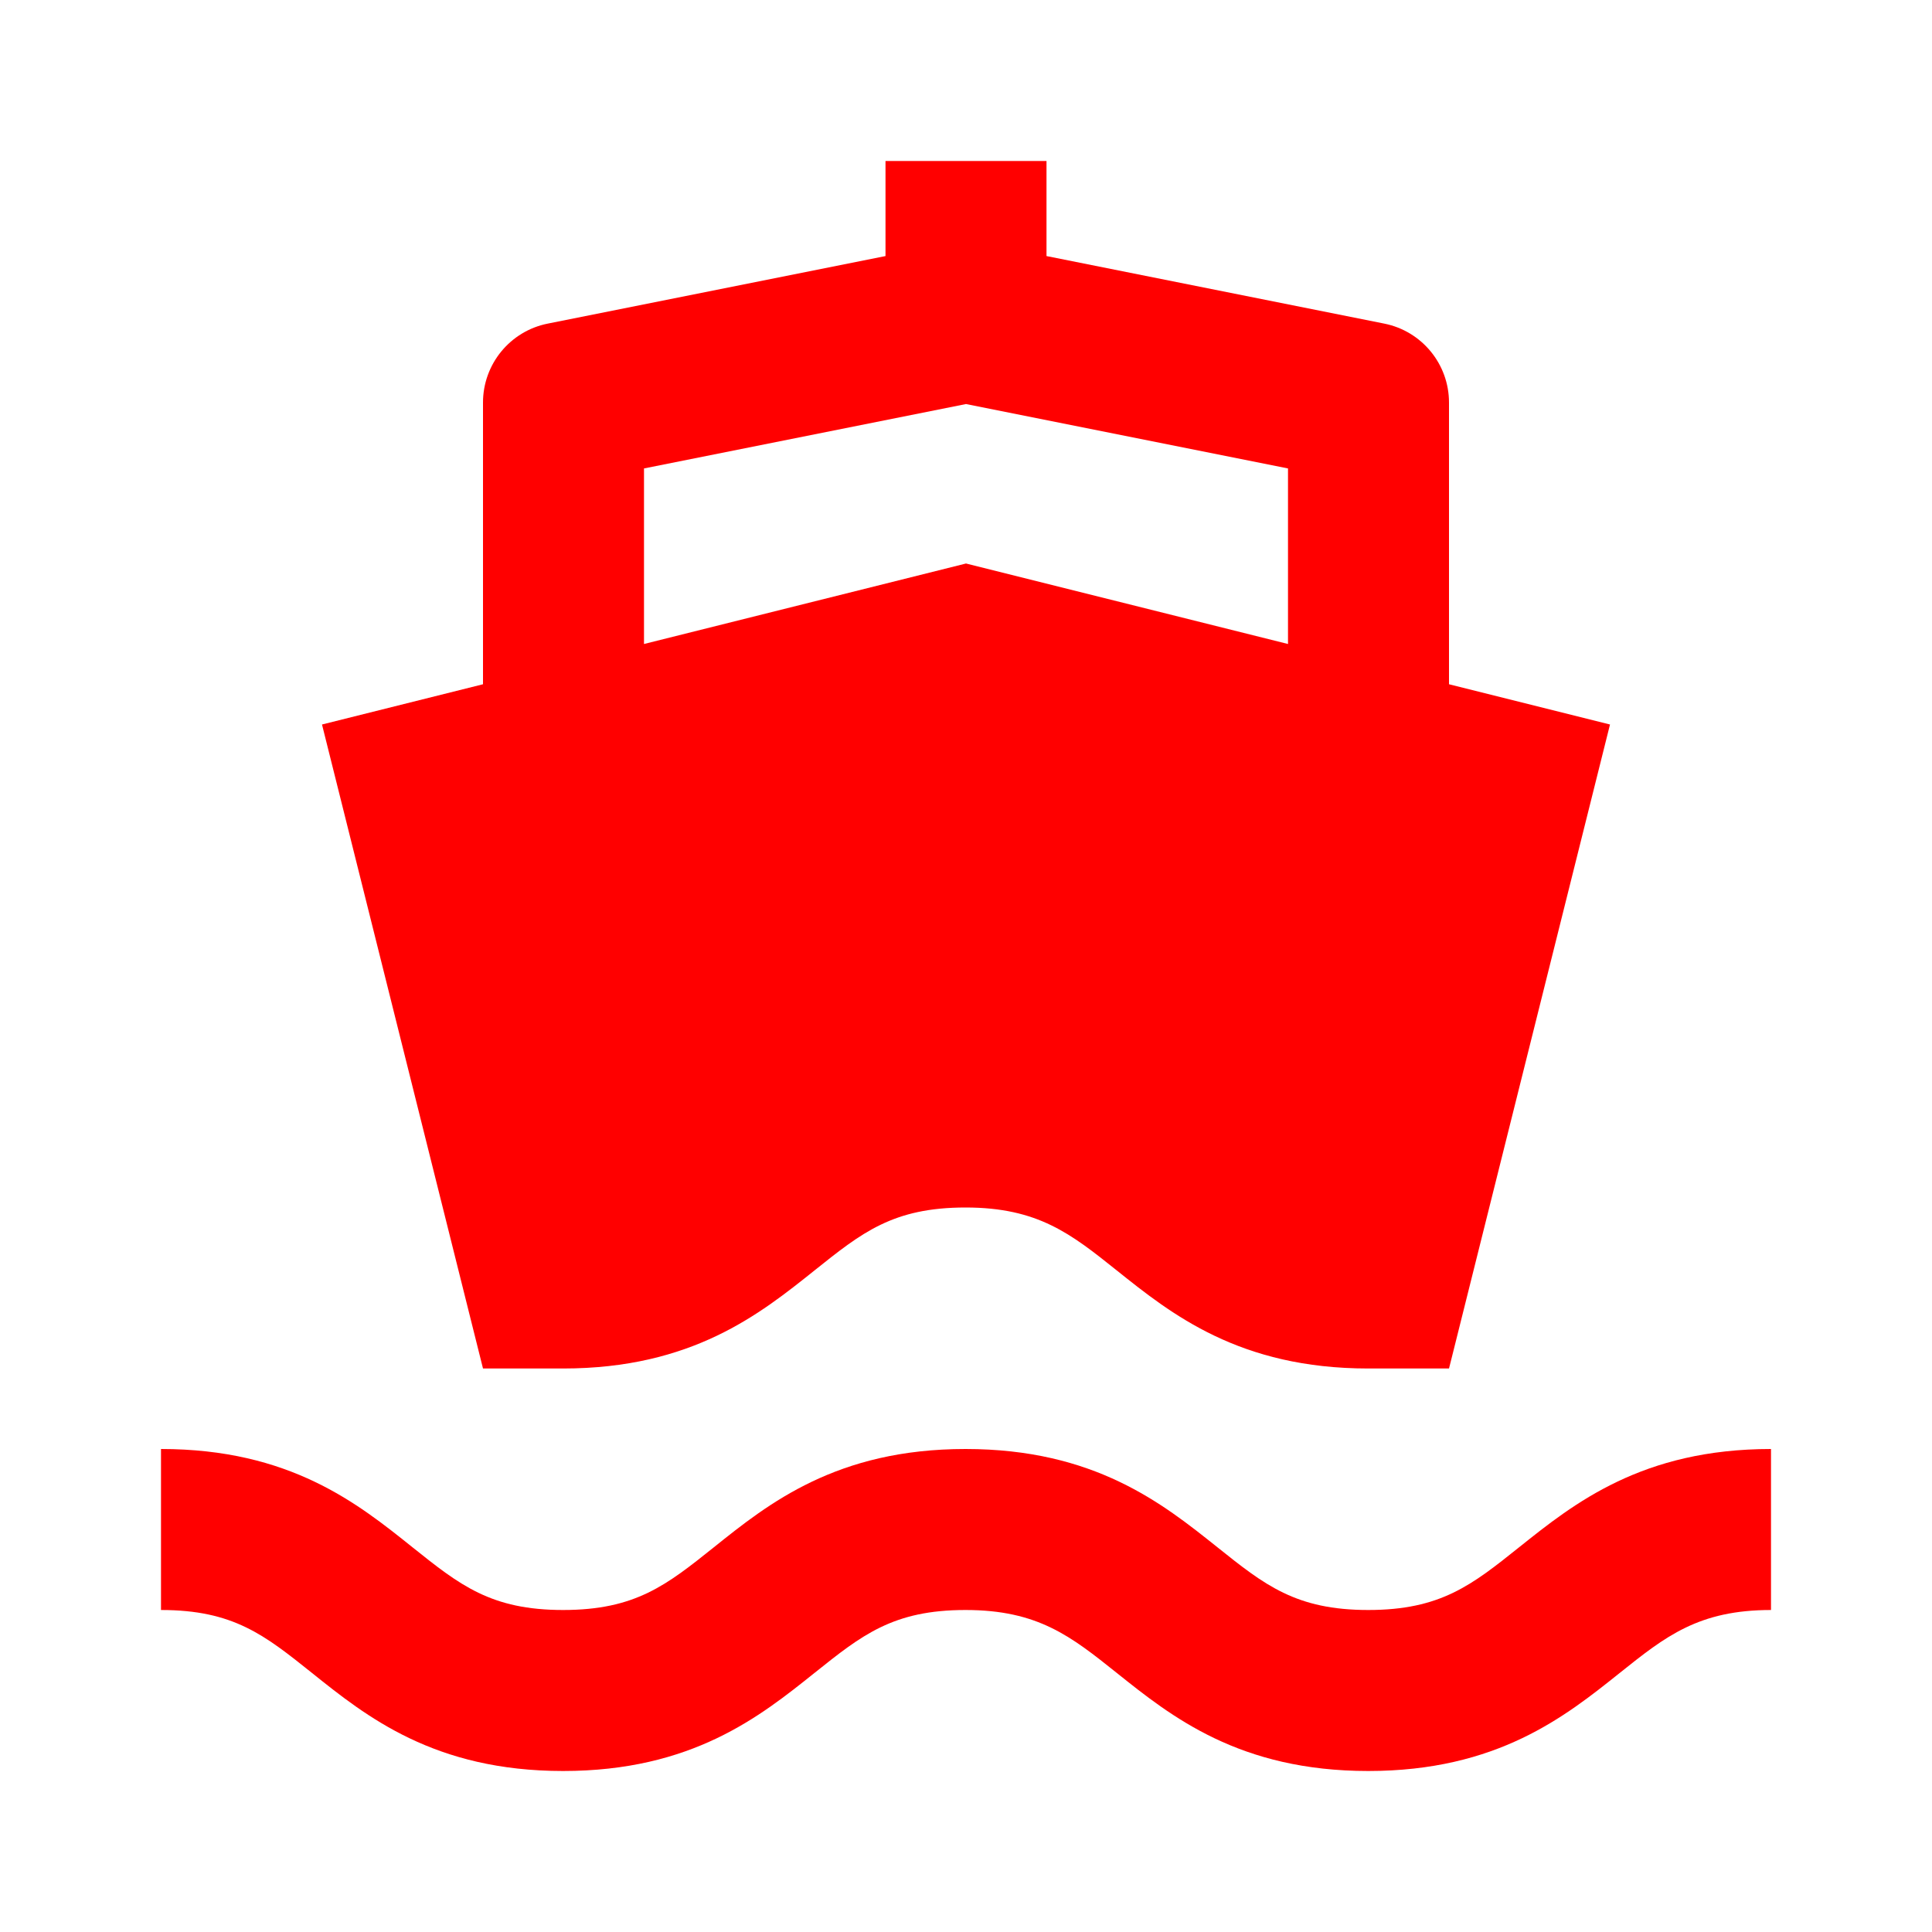
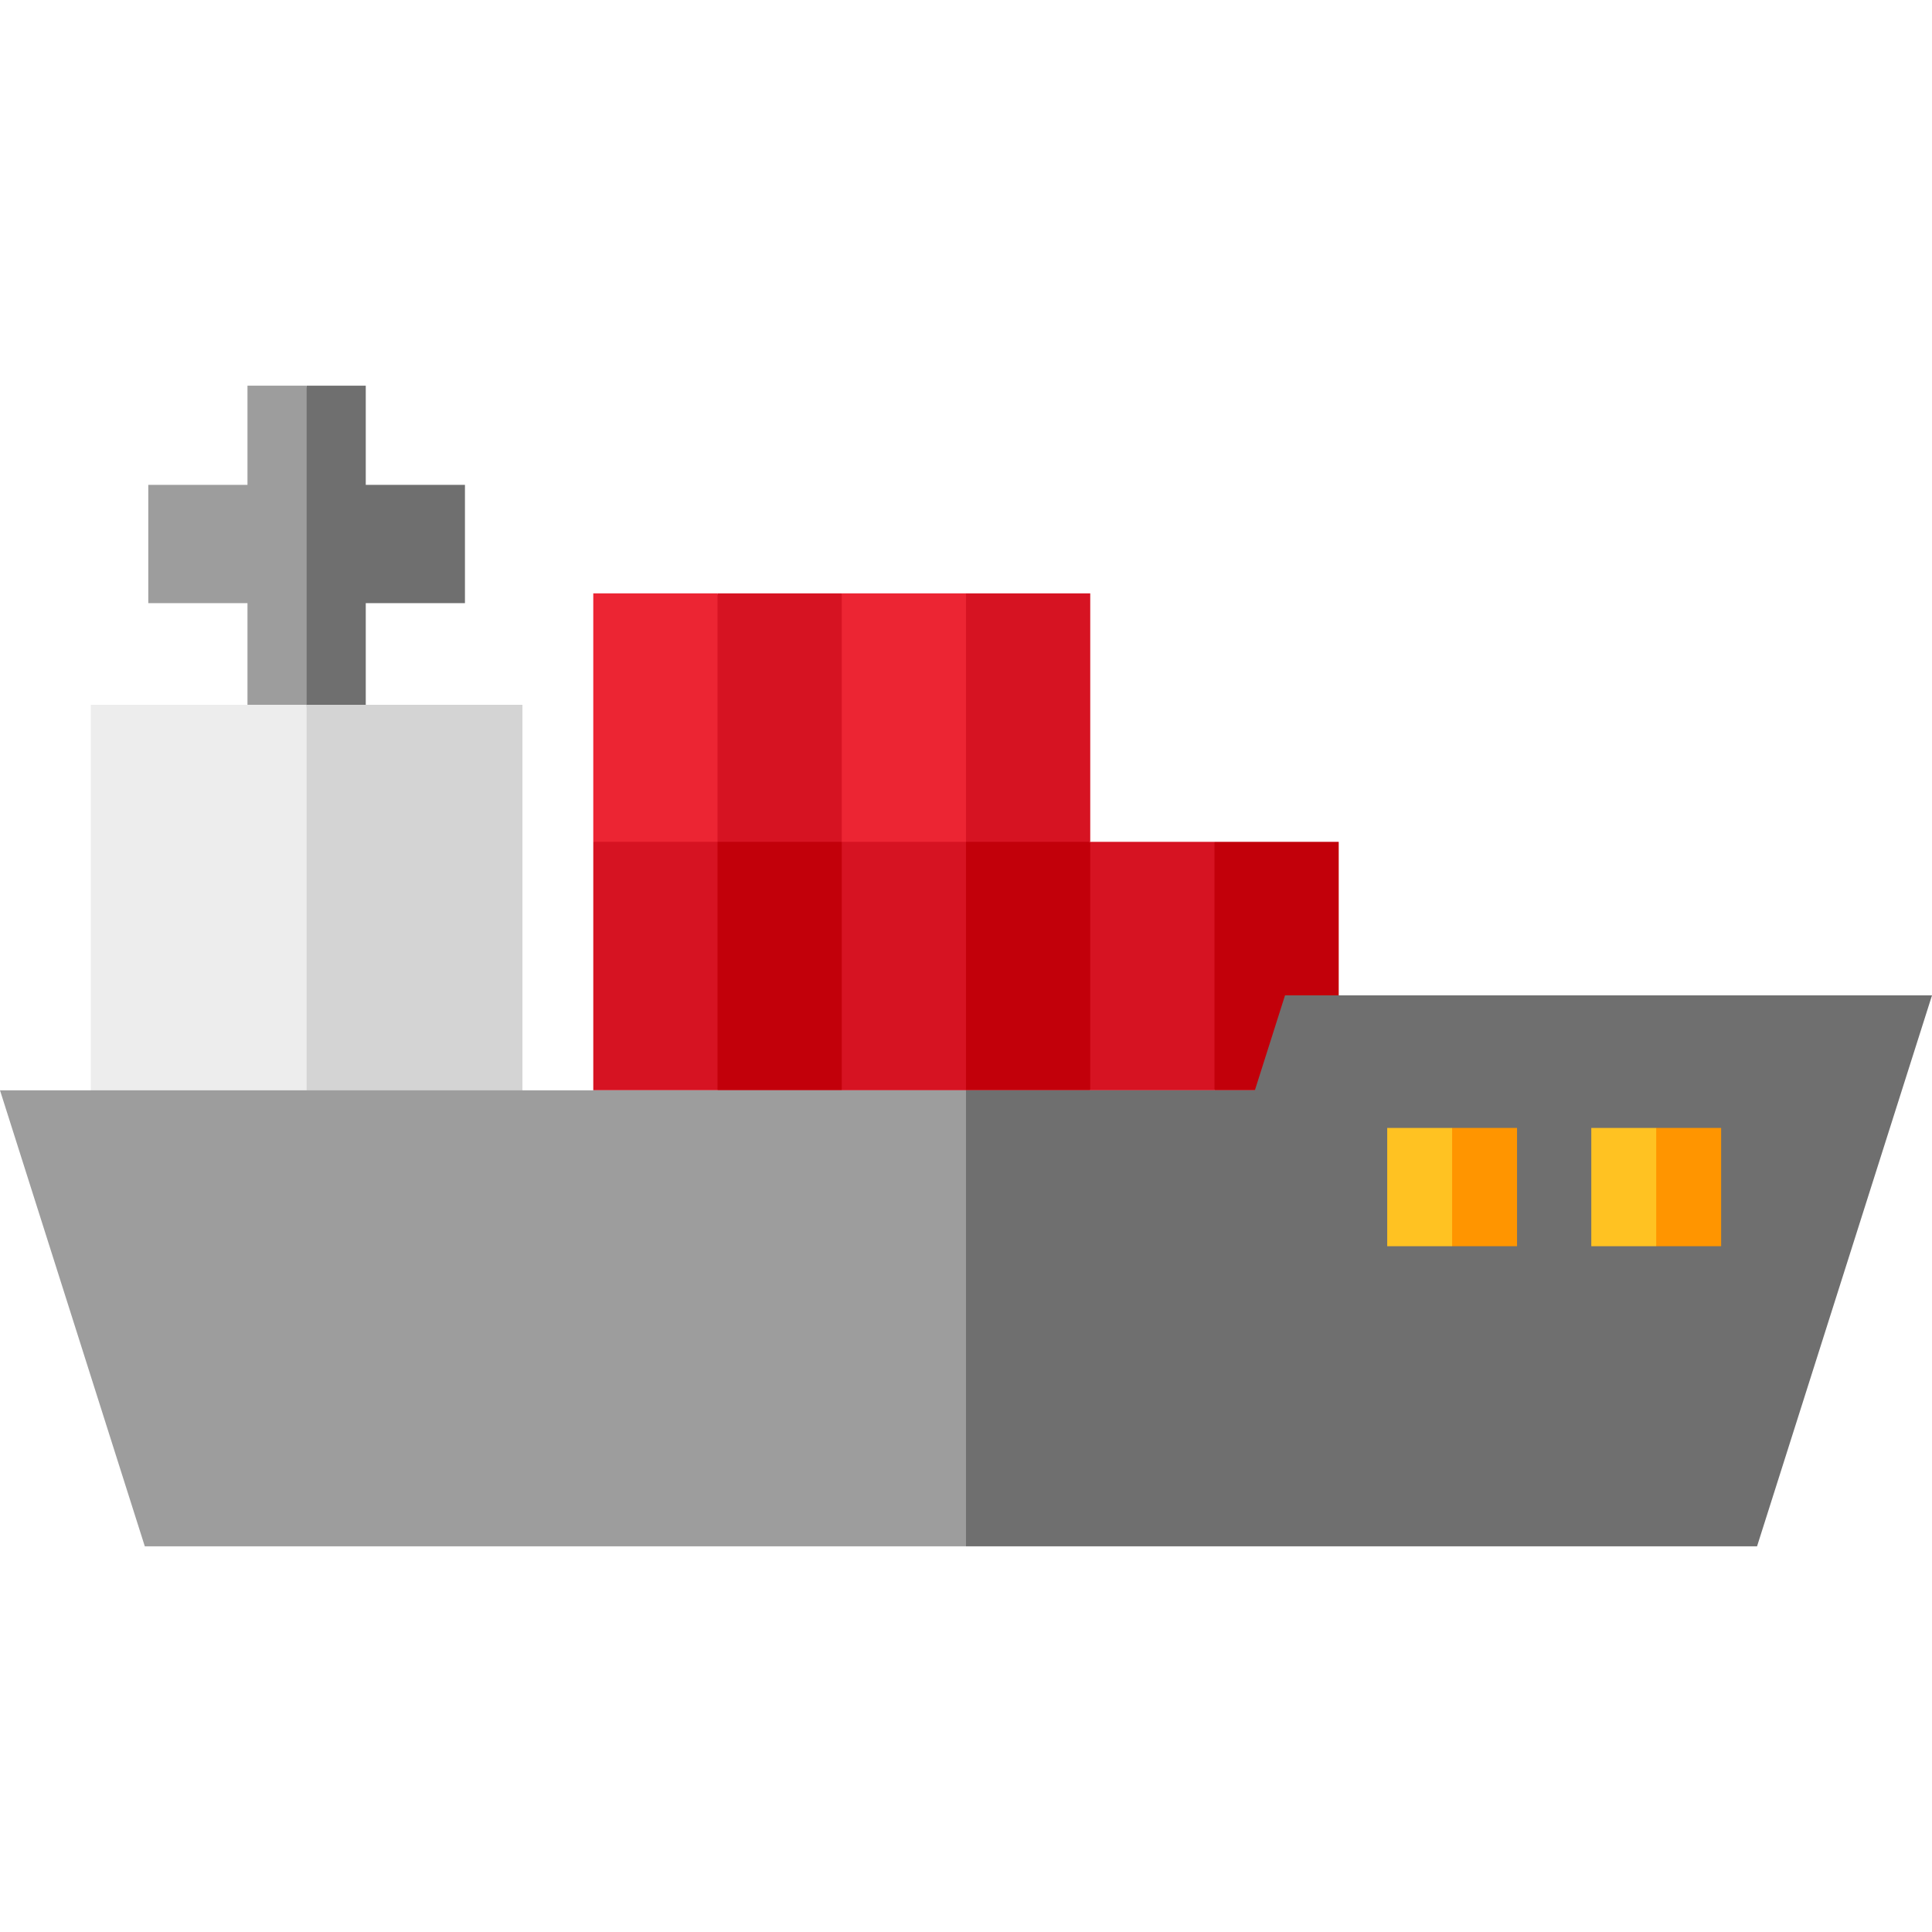
- <svg xmlns="http://www.w3.org/2000/svg" width="24" height="24" viewBox="0 0 24 24" style="fill: rgba(255, 0, 0, 1);">
-   <path d="M16.997 20c-.899 0-1.288-.311-1.876-.781-.68-.543-1.525-1.219-3.127-1.219-1.601 0-2.446.676-3.125 1.22-.587.469-.975.78-1.874.78-.897 0-1.285-.311-1.872-.78C4.444 18.676 3.601 18 2 18v2c.898 0 1.286.311 1.873.78.679.544 1.523 1.22 3.122 1.22 1.601 0 2.445-.676 3.124-1.219.588-.47.976-.781 1.875-.781.9 0 1.311.328 1.878.781.679.543 1.524 1.219 3.125 1.219s2.446-.676 3.125-1.219C20.689 20.328 21.1 20 22 20v-2c-1.602 0-2.447.676-3.127 1.219-.588.47-.977.781-1.876.781zM6 8.5 4 9l2 8h.995c1.601 0 2.445-.676 3.124-1.219.588-.47.976-.781 1.875-.781.9 0 1.311.328 1.878.781.679.543 1.524 1.219 3.125 1.219H18l.027-.107.313-1.252L20 9l-2-.5V5.001a1 1 0 0 0-.804-.981L13 3.181V2h-2v1.181l-4.196.839A1 1 0 0 0 6 5.001V8.5zm2-2.681 4-.8 4 .8V8l-4-1-4 1V5.819z" />
+ <svg xmlns="http://www.w3.org/2000/svg" version="1.1" id="Layer_1" viewBox="0 0 512 512" xml:space="preserve">
+   <polygon style="fill:#6F6F6F;" points="96.932,128.493 96.932,102.208 81.259,102.208 70.809,142.106 81.259,218.123   96.932,218.123 96.932,159.84 123.217,159.84 123.217,128.493 " />
+   <polygon style="fill:#9D9D9D;" points="65.585,102.208 65.585,128.493 39.299,128.493 39.299,159.84 65.585,159.84 65.585,218.123   81.259,218.123 81.259,102.208 " />
+   <polygon style="fill:#D4D4D4;" points="138.45,186.774 81.259,186.774 58.393,306.828 138.45,306.828 " />
+   <rect x="24.064" y="186.776" style="fill:#EDEDED;" width="57.191" height="120.048" />
+   <polygon style="fill:#D61322;" points="288.926,157.239 256,157.239 235.101,243.99 288.926,223.091 " />
+   <polygon style="fill:#EC2533;" points="223.074,157.239 202.175,243.99 256,243.99 256,157.239 " />
+   <polygon style="fill:#D61322;" points="223.074,157.239 190.149,157.239 169.25,243.99 223.074,223.091 " />
+   <polygon style="fill:#EC2533;" points="157.224,157.239 157.224,223.091 190.149,243.99 190.149,157.239 " />
+   <polygon style="fill:#C2000A;" points="354.776,223.091 321.85,223.091 300.951,256.016 321.85,288.941 354.776,288.941 " />
+   <polygon style="fill:#D61322;" points="288.926,223.091 268.026,256.016 288.926,288.941 321.85,288.941 321.85,223.091 " />
+   <polygon style="fill:#C2000A;" points="288.926,223.091 256,223.091 235.101,256.016 256,288.941 288.926,288.941 " />
+   <polygon style="fill:#D61322;" points="223.074,223.091 202.175,256.016 223.074,288.941 256,288.941 256,223.091 " />
+   <polygon style="fill:#C2000A;" points="223.074,223.091 190.149,223.091 169.25,256.016 190.149,288.941 223.074,288.941 " />
+   <rect x="157.226" y="223.086" style="fill:#D61322;" width="32.926" height="65.849" />
+   <polygon style="fill:#6F6F6F;" points="512,263.784 340.542,263.784 332.553,288.941 256,288.941 235.101,343.535 256,409.792   465.635,409.792 " />
+   <polygon style="fill:#9D9D9D;" points="0,288.941 38.376,409.792 256,409.792 256,288.941 " />
+   <polygon style="fill:#FF9500;" points="402.029,298.916 384.826,298.916 374.376,314.59 384.826,330.263 402.029,330.263 " />
+   <rect x="367.626" y="298.914" style="fill:#FFC222;" width="17.203" height="31.347" />
+   <polygon style="fill:#FF9500;" points="456.12,298.916 438.917,298.916 428.467,314.59 438.917,330.263 456.12,330.263 " />
+   <rect x="421.71" y="298.914" style="fill:#FFC222;" width="17.203" height="31.347" />
</svg>
